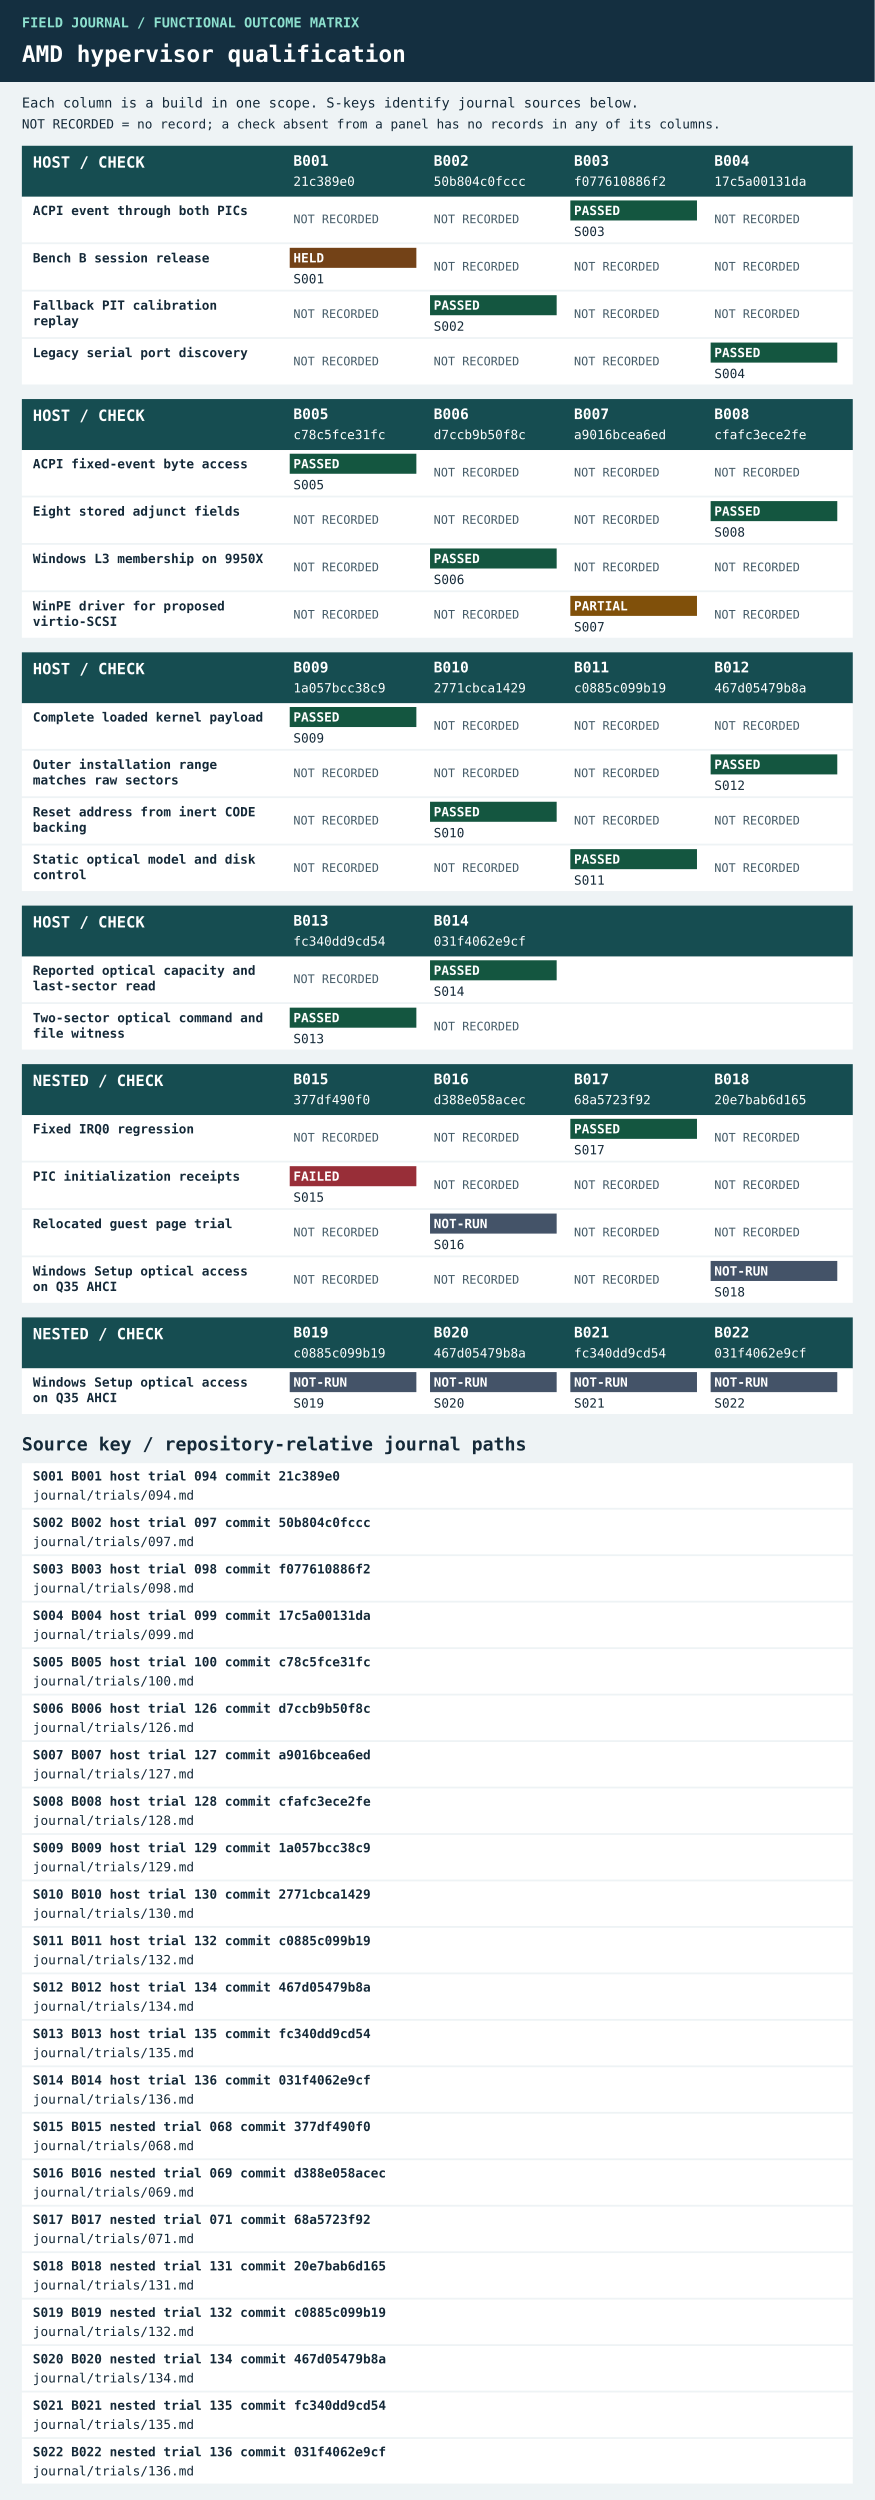
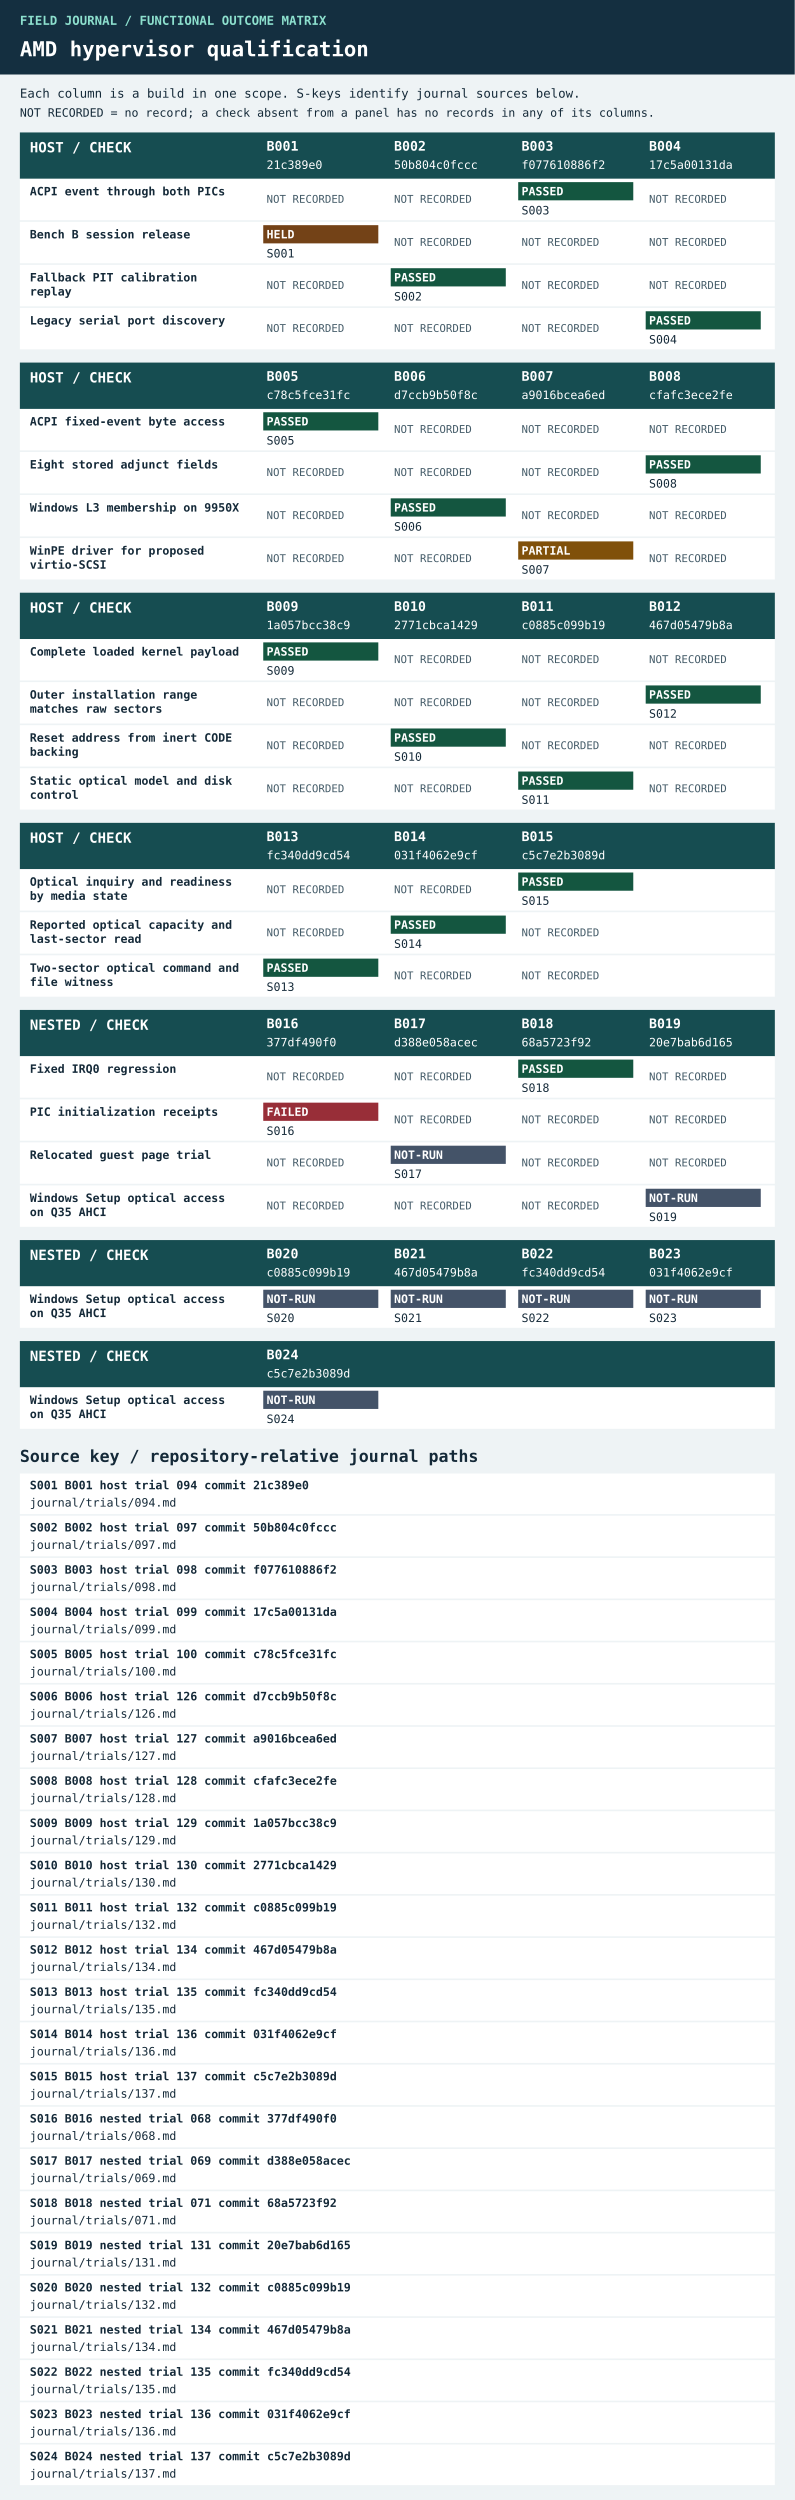
- <svg xmlns="http://www.w3.org/2000/svg" aria-labelledby="title desc" width="960" role="img" viewBox="0 0 960 2744" height="2744">
-   <rect x="0" y="0" width="960" height="2744" fill="#eef3f5" />
+ <svg xmlns="http://www.w3.org/2000/svg" aria-labelledby="title desc" width="960" role="img" viewBox="0 0 960 3020" height="3020">
+   <rect x="0" y="0" width="960" height="3020" fill="#eef3f5" />
  <rect x="0" y="0" width="960" height="90" fill="#142f40" />
  <text font-family="monospace" font-size="15" font-weight="700" x="24" y="30" fill="#8de0ce">FIELD JOURNAL   /   FUNCTIONAL OUTCOME MATRIX</text>
  <text font-family="monospace" font-size="25" font-weight="700" x="24" y="68" fill="#ffffff">AMD hypervisor qualification</text>
  <text font-family="monospace" font-size="15" font-weight="400" x="24" y="118" fill="#142938">Each column is a build in one scope. S-keys identify journal sources below.</text>
  <text font-family="monospace" font-size="14" font-weight="400" x="24" y="141" fill="#142938">NOT RECORDED = no record; a check absent from a panel has no records in any of its columns.</text>
  <rect x="24" y="160" width="912" height="56" fill="#164d51" />
  <text font-family="monospace" font-size="17" font-weight="700" x="36" y="184" fill="#ffffff">HOST   /   CHECK</text>
  <text font-family="monospace" font-size="16" font-weight="700" x="322" y="182" fill="#ffffff">B001</text>
  <text font-family="monospace" font-size="14" font-weight="400" x="322" y="204" fill="#ffffff">21c389e0</text>
  <text font-family="monospace" font-size="16" font-weight="700" x="476" y="182" fill="#ffffff">B002</text>
  <text font-family="monospace" font-size="14" font-weight="400" x="476" y="204" fill="#ffffff">50b804c0fccc</text>
  <text font-family="monospace" font-size="16" font-weight="700" x="630" y="182" fill="#ffffff">B003</text>
  <text font-family="monospace" font-size="14" font-weight="400" x="630" y="204" fill="#ffffff">f077610886f2</text>
  <text font-family="monospace" font-size="16" font-weight="700" x="784" y="182" fill="#ffffff">B004</text>
  <text font-family="monospace" font-size="14" font-weight="400" x="784" y="204" fill="#ffffff">17c5a00131da</text>
  <rect x="24" y="216" width="912" height="50" fill="#ffffff" />
  <text font-family="monospace" font-size="14" font-weight="700" x="36" y="236" fill="#142938">ACPI event through both PICs</text>
  <text font-family="monospace" font-size="13" font-weight="400" x="322" y="245" fill="#445b68">NOT RECORDED</text>
  <text font-family="monospace" font-size="13" font-weight="400" x="476" y="245" fill="#445b68">NOT RECORDED</text>
  <rect x="626" y="220" width="139" height="22" fill="#145640" />
  <text font-family="monospace" font-size="14" font-weight="700" x="630" y="236" fill="#ffffff">PASSED</text>
  <text font-family="monospace" font-size="14" font-weight="400" x="630" y="259" fill="#142938">S003</text>
  <text font-family="monospace" font-size="13" font-weight="400" x="784" y="245" fill="#445b68">NOT RECORDED</text>
  <rect x="24" y="268" width="912" height="50" fill="#ffffff" />
  <text font-family="monospace" font-size="14" font-weight="700" x="36" y="288" fill="#142938">Bench B session release</text>
  <rect x="318" y="272" width="139" height="22" fill="#734217" />
  <text font-family="monospace" font-size="14" font-weight="700" x="322" y="288" fill="#ffffff">HELD</text>
  <text font-family="monospace" font-size="14" font-weight="400" x="322" y="311" fill="#142938">S001</text>
  <text font-family="monospace" font-size="13" font-weight="400" x="476" y="297" fill="#445b68">NOT RECORDED</text>
  <text font-family="monospace" font-size="13" font-weight="400" x="630" y="297" fill="#445b68">NOT RECORDED</text>
  <text font-family="monospace" font-size="13" font-weight="400" x="784" y="297" fill="#445b68">NOT RECORDED</text>
  <rect x="24" y="320" width="912" height="50" fill="#ffffff" />
  <text font-family="monospace" font-size="14" font-weight="700" x="36" y="340" fill="#142938">Fallback PIT calibration</text>
  <text font-family="monospace" font-size="14" font-weight="700" x="36" y="357" fill="#142938">replay</text>
  <text font-family="monospace" font-size="13" font-weight="400" x="322" y="349" fill="#445b68">NOT RECORDED</text>
  <rect x="472" y="324" width="139" height="22" fill="#145640" />
  <text font-family="monospace" font-size="14" font-weight="700" x="476" y="340" fill="#ffffff">PASSED</text>
  <text font-family="monospace" font-size="14" font-weight="400" x="476" y="363" fill="#142938">S002</text>
  <text font-family="monospace" font-size="13" font-weight="400" x="630" y="349" fill="#445b68">NOT RECORDED</text>
  <text font-family="monospace" font-size="13" font-weight="400" x="784" y="349" fill="#445b68">NOT RECORDED</text>
  <rect x="24" y="372" width="912" height="50" fill="#ffffff" />
  <text font-family="monospace" font-size="14" font-weight="700" x="36" y="392" fill="#142938">Legacy serial port discovery</text>
  <text font-family="monospace" font-size="13" font-weight="400" x="322" y="401" fill="#445b68">NOT RECORDED</text>
  <text font-family="monospace" font-size="13" font-weight="400" x="476" y="401" fill="#445b68">NOT RECORDED</text>
  <text font-family="monospace" font-size="13" font-weight="400" x="630" y="401" fill="#445b68">NOT RECORDED</text>
  <rect x="780" y="376" width="139" height="22" fill="#145640" />
  <text font-family="monospace" font-size="14" font-weight="700" x="784" y="392" fill="#ffffff">PASSED</text>
  <text font-family="monospace" font-size="14" font-weight="400" x="784" y="415" fill="#142938">S004</text>
  <rect x="24" y="438" width="912" height="56" fill="#164d51" />
  <text font-family="monospace" font-size="17" font-weight="700" x="36" y="462" fill="#ffffff">HOST   /   CHECK</text>
  <text font-family="monospace" font-size="16" font-weight="700" x="322" y="460" fill="#ffffff">B005</text>
  <text font-family="monospace" font-size="14" font-weight="400" x="322" y="482" fill="#ffffff">c78c5fce31fc</text>
  <text font-family="monospace" font-size="16" font-weight="700" x="476" y="460" fill="#ffffff">B006</text>
  <text font-family="monospace" font-size="14" font-weight="400" x="476" y="482" fill="#ffffff">d7ccb9b50f8c</text>
  <text font-family="monospace" font-size="16" font-weight="700" x="630" y="460" fill="#ffffff">B007</text>
  <text font-family="monospace" font-size="14" font-weight="400" x="630" y="482" fill="#ffffff">a9016bcea6ed</text>
  <text font-family="monospace" font-size="16" font-weight="700" x="784" y="460" fill="#ffffff">B008</text>
  <text font-family="monospace" font-size="14" font-weight="400" x="784" y="482" fill="#ffffff">cfafc3ece2fe</text>
  <rect x="24" y="494" width="912" height="50" fill="#ffffff" />
  <text font-family="monospace" font-size="14" font-weight="700" x="36" y="514" fill="#142938">ACPI fixed-event byte access</text>
  <rect x="318" y="498" width="139" height="22" fill="#145640" />
  <text font-family="monospace" font-size="14" font-weight="700" x="322" y="514" fill="#ffffff">PASSED</text>
  <text font-family="monospace" font-size="14" font-weight="400" x="322" y="537" fill="#142938">S005</text>
  <text font-family="monospace" font-size="13" font-weight="400" x="476" y="523" fill="#445b68">NOT RECORDED</text>
  <text font-family="monospace" font-size="13" font-weight="400" x="630" y="523" fill="#445b68">NOT RECORDED</text>
  <text font-family="monospace" font-size="13" font-weight="400" x="784" y="523" fill="#445b68">NOT RECORDED</text>
  <rect x="24" y="546" width="912" height="50" fill="#ffffff" />
  <text font-family="monospace" font-size="14" font-weight="700" x="36" y="566" fill="#142938">Eight stored adjunct fields</text>
  <text font-family="monospace" font-size="13" font-weight="400" x="322" y="575" fill="#445b68">NOT RECORDED</text>
  <text font-family="monospace" font-size="13" font-weight="400" x="476" y="575" fill="#445b68">NOT RECORDED</text>
  <text font-family="monospace" font-size="13" font-weight="400" x="630" y="575" fill="#445b68">NOT RECORDED</text>
  <rect x="780" y="550" width="139" height="22" fill="#145640" />
  <text font-family="monospace" font-size="14" font-weight="700" x="784" y="566" fill="#ffffff">PASSED</text>
  <text font-family="monospace" font-size="14" font-weight="400" x="784" y="589" fill="#142938">S008</text>
  <rect x="24" y="598" width="912" height="50" fill="#ffffff" />
  <text font-family="monospace" font-size="14" font-weight="700" x="36" y="618" fill="#142938">Windows L3 membership on 9950X</text>
  <text font-family="monospace" font-size="13" font-weight="400" x="322" y="627" fill="#445b68">NOT RECORDED</text>
  <rect x="472" y="602" width="139" height="22" fill="#145640" />
  <text font-family="monospace" font-size="14" font-weight="700" x="476" y="618" fill="#ffffff">PASSED</text>
  <text font-family="monospace" font-size="14" font-weight="400" x="476" y="641" fill="#142938">S006</text>
  <text font-family="monospace" font-size="13" font-weight="400" x="630" y="627" fill="#445b68">NOT RECORDED</text>
  <text font-family="monospace" font-size="13" font-weight="400" x="784" y="627" fill="#445b68">NOT RECORDED</text>
  <rect x="24" y="650" width="912" height="50" fill="#ffffff" />
  <text font-family="monospace" font-size="14" font-weight="700" x="36" y="670" fill="#142938">WinPE driver for proposed</text>
  <text font-family="monospace" font-size="14" font-weight="700" x="36" y="687" fill="#142938">virtio-SCSI</text>
  <text font-family="monospace" font-size="13" font-weight="400" x="322" y="679" fill="#445b68">NOT RECORDED</text>
  <text font-family="monospace" font-size="13" font-weight="400" x="476" y="679" fill="#445b68">NOT RECORDED</text>
  <rect x="626" y="654" width="139" height="22" fill="#80500a" />
  <text font-family="monospace" font-size="14" font-weight="700" x="630" y="670" fill="#ffffff">PARTIAL</text>
  <text font-family="monospace" font-size="14" font-weight="400" x="630" y="693" fill="#142938">S007</text>
  <text font-family="monospace" font-size="13" font-weight="400" x="784" y="679" fill="#445b68">NOT RECORDED</text>
  <rect x="24" y="716" width="912" height="56" fill="#164d51" />
  <text font-family="monospace" font-size="17" font-weight="700" x="36" y="740" fill="#ffffff">HOST   /   CHECK</text>
  <text font-family="monospace" font-size="16" font-weight="700" x="322" y="738" fill="#ffffff">B009</text>
  <text font-family="monospace" font-size="14" font-weight="400" x="322" y="760" fill="#ffffff">1a057bcc38c9</text>
  <text font-family="monospace" font-size="16" font-weight="700" x="476" y="738" fill="#ffffff">B010</text>
  <text font-family="monospace" font-size="14" font-weight="400" x="476" y="760" fill="#ffffff">2771cbca1429</text>
  <text font-family="monospace" font-size="16" font-weight="700" x="630" y="738" fill="#ffffff">B011</text>
  <text font-family="monospace" font-size="14" font-weight="400" x="630" y="760" fill="#ffffff">c0885c099b19</text>
  <text font-family="monospace" font-size="16" font-weight="700" x="784" y="738" fill="#ffffff">B012</text>
  <text font-family="monospace" font-size="14" font-weight="400" x="784" y="760" fill="#ffffff">467d05479b8a</text>
  <rect x="24" y="772" width="912" height="50" fill="#ffffff" />
  <text font-family="monospace" font-size="14" font-weight="700" x="36" y="792" fill="#142938">Complete loaded kernel payload</text>
  <rect x="318" y="776" width="139" height="22" fill="#145640" />
  <text font-family="monospace" font-size="14" font-weight="700" x="322" y="792" fill="#ffffff">PASSED</text>
  <text font-family="monospace" font-size="14" font-weight="400" x="322" y="815" fill="#142938">S009</text>
  <text font-family="monospace" font-size="13" font-weight="400" x="476" y="801" fill="#445b68">NOT RECORDED</text>
  <text font-family="monospace" font-size="13" font-weight="400" x="630" y="801" fill="#445b68">NOT RECORDED</text>
  <text font-family="monospace" font-size="13" font-weight="400" x="784" y="801" fill="#445b68">NOT RECORDED</text>
  <rect x="24" y="824" width="912" height="50" fill="#ffffff" />
  <text font-family="monospace" font-size="14" font-weight="700" x="36" y="844" fill="#142938">Outer installation range</text>
  <text font-family="monospace" font-size="14" font-weight="700" x="36" y="861" fill="#142938">matches raw sectors</text>
  <text font-family="monospace" font-size="13" font-weight="400" x="322" y="853" fill="#445b68">NOT RECORDED</text>
  <text font-family="monospace" font-size="13" font-weight="400" x="476" y="853" fill="#445b68">NOT RECORDED</text>
  <text font-family="monospace" font-size="13" font-weight="400" x="630" y="853" fill="#445b68">NOT RECORDED</text>
  <rect x="780" y="828" width="139" height="22" fill="#145640" />
  <text font-family="monospace" font-size="14" font-weight="700" x="784" y="844" fill="#ffffff">PASSED</text>
  <text font-family="monospace" font-size="14" font-weight="400" x="784" y="867" fill="#142938">S012</text>
  <rect x="24" y="876" width="912" height="50" fill="#ffffff" />
  <text font-family="monospace" font-size="14" font-weight="700" x="36" y="896" fill="#142938">Reset address from inert CODE</text>
  <text font-family="monospace" font-size="14" font-weight="700" x="36" y="913" fill="#142938">backing</text>
  <text font-family="monospace" font-size="13" font-weight="400" x="322" y="905" fill="#445b68">NOT RECORDED</text>
  <rect x="472" y="880" width="139" height="22" fill="#145640" />
  <text font-family="monospace" font-size="14" font-weight="700" x="476" y="896" fill="#ffffff">PASSED</text>
  <text font-family="monospace" font-size="14" font-weight="400" x="476" y="919" fill="#142938">S010</text>
  <text font-family="monospace" font-size="13" font-weight="400" x="630" y="905" fill="#445b68">NOT RECORDED</text>
  <text font-family="monospace" font-size="13" font-weight="400" x="784" y="905" fill="#445b68">NOT RECORDED</text>
  <rect x="24" y="928" width="912" height="50" fill="#ffffff" />
  <text font-family="monospace" font-size="14" font-weight="700" x="36" y="948" fill="#142938">Static optical model and disk</text>
  <text font-family="monospace" font-size="14" font-weight="700" x="36" y="965" fill="#142938">control</text>
  <text font-family="monospace" font-size="13" font-weight="400" x="322" y="957" fill="#445b68">NOT RECORDED</text>
  <text font-family="monospace" font-size="13" font-weight="400" x="476" y="957" fill="#445b68">NOT RECORDED</text>
  <rect x="626" y="932" width="139" height="22" fill="#145640" />
  <text font-family="monospace" font-size="14" font-weight="700" x="630" y="948" fill="#ffffff">PASSED</text>
  <text font-family="monospace" font-size="14" font-weight="400" x="630" y="971" fill="#142938">S011</text>
  <text font-family="monospace" font-size="13" font-weight="400" x="784" y="957" fill="#445b68">NOT RECORDED</text>
  <rect x="24" y="994" width="912" height="56" fill="#164d51" />
  <text font-family="monospace" font-size="17" font-weight="700" x="36" y="1018" fill="#ffffff">HOST   /   CHECK</text>
  <text font-family="monospace" font-size="16" font-weight="700" x="322" y="1016" fill="#ffffff">B013</text>
  <text font-family="monospace" font-size="14" font-weight="400" x="322" y="1038" fill="#ffffff">fc340dd9cd54</text>
  <text font-family="monospace" font-size="16" font-weight="700" x="476" y="1016" fill="#ffffff">B014</text>
  <text font-family="monospace" font-size="14" font-weight="400" x="476" y="1038" fill="#ffffff">031f4062e9cf</text>
+   <text font-family="monospace" font-size="16" font-weight="700" x="630" y="1016" fill="#ffffff">B015</text>
+   <text font-family="monospace" font-size="14" font-weight="400" x="630" y="1038" fill="#ffffff">c5c7e2b3089d</text>
  <rect x="24" y="1050" width="912" height="50" fill="#ffffff" />
-   <text font-family="monospace" font-size="14" font-weight="700" x="36" y="1070" fill="#142938">Reported optical capacity and</text>
-   <text font-family="monospace" font-size="14" font-weight="700" x="36" y="1087" fill="#142938">last-sector read</text>
+   <text font-family="monospace" font-size="14" font-weight="700" x="36" y="1070" fill="#142938">Optical inquiry and readiness</text>
+   <text font-family="monospace" font-size="14" font-weight="700" x="36" y="1087" fill="#142938">by media state</text>
  <text font-family="monospace" font-size="13" font-weight="400" x="322" y="1079" fill="#445b68">NOT RECORDED</text>
-   <rect x="472" y="1054" width="139" height="22" fill="#145640" />
-   <text font-family="monospace" font-size="14" font-weight="700" x="476" y="1070" fill="#ffffff">PASSED</text>
-   <text font-family="monospace" font-size="14" font-weight="400" x="476" y="1093" fill="#142938">S014</text>
+   <text font-family="monospace" font-size="13" font-weight="400" x="476" y="1079" fill="#445b68">NOT RECORDED</text>
+   <rect x="626" y="1054" width="139" height="22" fill="#145640" />
+   <text font-family="monospace" font-size="14" font-weight="700" x="630" y="1070" fill="#ffffff">PASSED</text>
+   <text font-family="monospace" font-size="14" font-weight="400" x="630" y="1093" fill="#142938">S015</text>
  <rect x="24" y="1102" width="912" height="50" fill="#ffffff" />
-   <text font-family="monospace" font-size="14" font-weight="700" x="36" y="1122" fill="#142938">Two-sector optical command and</text>
-   <text font-family="monospace" font-size="14" font-weight="700" x="36" y="1139" fill="#142938">file witness</text>
-   <rect x="318" y="1106" width="139" height="22" fill="#145640" />
-   <text font-family="monospace" font-size="14" font-weight="700" x="322" y="1122" fill="#ffffff">PASSED</text>
-   <text font-family="monospace" font-size="14" font-weight="400" x="322" y="1145" fill="#142938">S013</text>
-   <text font-family="monospace" font-size="13" font-weight="400" x="476" y="1131" fill="#445b68">NOT RECORDED</text>
-   <rect x="24" y="1168" width="912" height="56" fill="#164d51" />
-   <text font-family="monospace" font-size="17" font-weight="700" x="36" y="1192" fill="#ffffff">NESTED   /   CHECK</text>
-   <text font-family="monospace" font-size="16" font-weight="700" x="322" y="1190" fill="#ffffff">B015</text>
-   <text font-family="monospace" font-size="14" font-weight="400" x="322" y="1212" fill="#ffffff">377df490f0</text>
-   <text font-family="monospace" font-size="16" font-weight="700" x="476" y="1190" fill="#ffffff">B016</text>
-   <text font-family="monospace" font-size="14" font-weight="400" x="476" y="1212" fill="#ffffff">d388e058acec</text>
-   <text font-family="monospace" font-size="16" font-weight="700" x="630" y="1190" fill="#ffffff">B017</text>
-   <text font-family="monospace" font-size="14" font-weight="400" x="630" y="1212" fill="#ffffff">68a5723f92</text>
-   <text font-family="monospace" font-size="16" font-weight="700" x="784" y="1190" fill="#ffffff">B018</text>
-   <text font-family="monospace" font-size="14" font-weight="400" x="784" y="1212" fill="#ffffff">20e7bab6d165</text>
-   <rect x="24" y="1224" width="912" height="50" fill="#ffffff" />
-   <text font-family="monospace" font-size="14" font-weight="700" x="36" y="1244" fill="#142938">Fixed IRQ0 regression</text>
-   <text font-family="monospace" font-size="13" font-weight="400" x="322" y="1253" fill="#445b68">NOT RECORDED</text>
-   <text font-family="monospace" font-size="13" font-weight="400" x="476" y="1253" fill="#445b68">NOT RECORDED</text>
-   <rect x="626" y="1228" width="139" height="22" fill="#145640" />
-   <text font-family="monospace" font-size="14" font-weight="700" x="630" y="1244" fill="#ffffff">PASSED</text>
-   <text font-family="monospace" font-size="14" font-weight="400" x="630" y="1267" fill="#142938">S017</text>
-   <text font-family="monospace" font-size="13" font-weight="400" x="784" y="1253" fill="#445b68">NOT RECORDED</text>
+   <text font-family="monospace" font-size="14" font-weight="700" x="36" y="1122" fill="#142938">Reported optical capacity and</text>
+   <text font-family="monospace" font-size="14" font-weight="700" x="36" y="1139" fill="#142938">last-sector read</text>
+   <text font-family="monospace" font-size="13" font-weight="400" x="322" y="1131" fill="#445b68">NOT RECORDED</text>
+   <rect x="472" y="1106" width="139" height="22" fill="#145640" />
+   <text font-family="monospace" font-size="14" font-weight="700" x="476" y="1122" fill="#ffffff">PASSED</text>
+   <text font-family="monospace" font-size="14" font-weight="400" x="476" y="1145" fill="#142938">S014</text>
+   <text font-family="monospace" font-size="13" font-weight="400" x="630" y="1131" fill="#445b68">NOT RECORDED</text>
+   <rect x="24" y="1154" width="912" height="50" fill="#ffffff" />
+   <text font-family="monospace" font-size="14" font-weight="700" x="36" y="1174" fill="#142938">Two-sector optical command and</text>
+   <text font-family="monospace" font-size="14" font-weight="700" x="36" y="1191" fill="#142938">file witness</text>
+   <rect x="318" y="1158" width="139" height="22" fill="#145640" />
+   <text font-family="monospace" font-size="14" font-weight="700" x="322" y="1174" fill="#ffffff">PASSED</text>
+   <text font-family="monospace" font-size="14" font-weight="400" x="322" y="1197" fill="#142938">S013</text>
+   <text font-family="monospace" font-size="13" font-weight="400" x="476" y="1183" fill="#445b68">NOT RECORDED</text>
+   <text font-family="monospace" font-size="13" font-weight="400" x="630" y="1183" fill="#445b68">NOT RECORDED</text>
+   <rect x="24" y="1220" width="912" height="56" fill="#164d51" />
+   <text font-family="monospace" font-size="17" font-weight="700" x="36" y="1244" fill="#ffffff">NESTED   /   CHECK</text>
+   <text font-family="monospace" font-size="16" font-weight="700" x="322" y="1242" fill="#ffffff">B016</text>
+   <text font-family="monospace" font-size="14" font-weight="400" x="322" y="1264" fill="#ffffff">377df490f0</text>
+   <text font-family="monospace" font-size="16" font-weight="700" x="476" y="1242" fill="#ffffff">B017</text>
+   <text font-family="monospace" font-size="14" font-weight="400" x="476" y="1264" fill="#ffffff">d388e058acec</text>
+   <text font-family="monospace" font-size="16" font-weight="700" x="630" y="1242" fill="#ffffff">B018</text>
+   <text font-family="monospace" font-size="14" font-weight="400" x="630" y="1264" fill="#ffffff">68a5723f92</text>
+   <text font-family="monospace" font-size="16" font-weight="700" x="784" y="1242" fill="#ffffff">B019</text>
+   <text font-family="monospace" font-size="14" font-weight="400" x="784" y="1264" fill="#ffffff">20e7bab6d165</text>
  <rect x="24" y="1276" width="912" height="50" fill="#ffffff" />
-   <text font-family="monospace" font-size="14" font-weight="700" x="36" y="1296" fill="#142938">PIC initialization receipts</text>
-   <rect x="318" y="1280" width="139" height="22" fill="#982e38" />
-   <text font-family="monospace" font-size="14" font-weight="700" x="322" y="1296" fill="#ffffff">FAILED</text>
-   <text font-family="monospace" font-size="14" font-weight="400" x="322" y="1319" fill="#142938">S015</text>
+   <text font-family="monospace" font-size="14" font-weight="700" x="36" y="1296" fill="#142938">Fixed IRQ0 regression</text>
+   <text font-family="monospace" font-size="13" font-weight="400" x="322" y="1305" fill="#445b68">NOT RECORDED</text>
  <text font-family="monospace" font-size="13" font-weight="400" x="476" y="1305" fill="#445b68">NOT RECORDED</text>
-   <text font-family="monospace" font-size="13" font-weight="400" x="630" y="1305" fill="#445b68">NOT RECORDED</text>
+   <rect x="626" y="1280" width="139" height="22" fill="#145640" />
+   <text font-family="monospace" font-size="14" font-weight="700" x="630" y="1296" fill="#ffffff">PASSED</text>
+   <text font-family="monospace" font-size="14" font-weight="400" x="630" y="1319" fill="#142938">S018</text>
  <text font-family="monospace" font-size="13" font-weight="400" x="784" y="1305" fill="#445b68">NOT RECORDED</text>
  <rect x="24" y="1328" width="912" height="50" fill="#ffffff" />
-   <text font-family="monospace" font-size="14" font-weight="700" x="36" y="1348" fill="#142938">Relocated guest page trial</text>
-   <text font-family="monospace" font-size="13" font-weight="400" x="322" y="1357" fill="#445b68">NOT RECORDED</text>
-   <rect x="472" y="1332" width="139" height="22" fill="#445368" />
-   <text font-family="monospace" font-size="14" font-weight="700" x="476" y="1348" fill="#ffffff">NOT-RUN</text>
-   <text font-family="monospace" font-size="14" font-weight="400" x="476" y="1371" fill="#142938">S016</text>
+   <text font-family="monospace" font-size="14" font-weight="700" x="36" y="1348" fill="#142938">PIC initialization receipts</text>
+   <rect x="318" y="1332" width="139" height="22" fill="#982e38" />
+   <text font-family="monospace" font-size="14" font-weight="700" x="322" y="1348" fill="#ffffff">FAILED</text>
+   <text font-family="monospace" font-size="14" font-weight="400" x="322" y="1371" fill="#142938">S016</text>
+   <text font-family="monospace" font-size="13" font-weight="400" x="476" y="1357" fill="#445b68">NOT RECORDED</text>
  <text font-family="monospace" font-size="13" font-weight="400" x="630" y="1357" fill="#445b68">NOT RECORDED</text>
  <text font-family="monospace" font-size="13" font-weight="400" x="784" y="1357" fill="#445b68">NOT RECORDED</text>
  <rect x="24" y="1380" width="912" height="50" fill="#ffffff" />
-   <text font-family="monospace" font-size="14" font-weight="700" x="36" y="1400" fill="#142938">Windows Setup optical access</text>
-   <text font-family="monospace" font-size="14" font-weight="700" x="36" y="1417" fill="#142938">on Q35 AHCI</text>
+   <text font-family="monospace" font-size="14" font-weight="700" x="36" y="1400" fill="#142938">Relocated guest page trial</text>
  <text font-family="monospace" font-size="13" font-weight="400" x="322" y="1409" fill="#445b68">NOT RECORDED</text>
-   <text font-family="monospace" font-size="13" font-weight="400" x="476" y="1409" fill="#445b68">NOT RECORDED</text>
+   <rect x="472" y="1384" width="139" height="22" fill="#445368" />
+   <text font-family="monospace" font-size="14" font-weight="700" x="476" y="1400" fill="#ffffff">NOT-RUN</text>
+   <text font-family="monospace" font-size="14" font-weight="400" x="476" y="1423" fill="#142938">S017</text>
  <text font-family="monospace" font-size="13" font-weight="400" x="630" y="1409" fill="#445b68">NOT RECORDED</text>
-   <rect x="780" y="1384" width="139" height="22" fill="#445368" />
-   <text font-family="monospace" font-size="14" font-weight="700" x="784" y="1400" fill="#ffffff">NOT-RUN</text>
-   <text font-family="monospace" font-size="14" font-weight="400" x="784" y="1423" fill="#142938">S018</text>
-   <rect x="24" y="1446" width="912" height="56" fill="#164d51" />
-   <text font-family="monospace" font-size="17" font-weight="700" x="36" y="1470" fill="#ffffff">NESTED   /   CHECK</text>
-   <text font-family="monospace" font-size="16" font-weight="700" x="322" y="1468" fill="#ffffff">B019</text>
-   <text font-family="monospace" font-size="14" font-weight="400" x="322" y="1490" fill="#ffffff">c0885c099b19</text>
-   <text font-family="monospace" font-size="16" font-weight="700" x="476" y="1468" fill="#ffffff">B020</text>
-   <text font-family="monospace" font-size="14" font-weight="400" x="476" y="1490" fill="#ffffff">467d05479b8a</text>
-   <text font-family="monospace" font-size="16" font-weight="700" x="630" y="1468" fill="#ffffff">B021</text>
-   <text font-family="monospace" font-size="14" font-weight="400" x="630" y="1490" fill="#ffffff">fc340dd9cd54</text>
-   <text font-family="monospace" font-size="16" font-weight="700" x="784" y="1468" fill="#ffffff">B022</text>
-   <text font-family="monospace" font-size="14" font-weight="400" x="784" y="1490" fill="#ffffff">031f4062e9cf</text>
-   <rect x="24" y="1502" width="912" height="50" fill="#ffffff" />
-   <text font-family="monospace" font-size="14" font-weight="700" x="36" y="1522" fill="#142938">Windows Setup optical access</text>
-   <text font-family="monospace" font-size="14" font-weight="700" x="36" y="1539" fill="#142938">on Q35 AHCI</text>
-   <rect x="318" y="1506" width="139" height="22" fill="#445368" />
-   <text font-family="monospace" font-size="14" font-weight="700" x="322" y="1522" fill="#ffffff">NOT-RUN</text>
-   <text font-family="monospace" font-size="14" font-weight="400" x="322" y="1545" fill="#142938">S019</text>
-   <rect x="472" y="1506" width="139" height="22" fill="#445368" />
-   <text font-family="monospace" font-size="14" font-weight="700" x="476" y="1522" fill="#ffffff">NOT-RUN</text>
-   <text font-family="monospace" font-size="14" font-weight="400" x="476" y="1545" fill="#142938">S020</text>
-   <rect x="626" y="1506" width="139" height="22" fill="#445368" />
-   <text font-family="monospace" font-size="14" font-weight="700" x="630" y="1522" fill="#ffffff">NOT-RUN</text>
-   <text font-family="monospace" font-size="14" font-weight="400" x="630" y="1545" fill="#142938">S021</text>
-   <rect x="780" y="1506" width="139" height="22" fill="#445368" />
-   <text font-family="monospace" font-size="14" font-weight="700" x="784" y="1522" fill="#ffffff">NOT-RUN</text>
-   <text font-family="monospace" font-size="14" font-weight="400" x="784" y="1545" fill="#142938">S022</text>
-   <text font-family="monospace" font-size="20" font-weight="700" x="24" y="1592" fill="#142938">Source key   /   repository-relative journal paths</text>
-   <rect x="24" y="1606" width="912" height="49" fill="#ffffff" />
-   <text font-family="monospace" font-size="14" font-weight="700" x="36" y="1625" fill="#142938">S001   B001   host   trial 094   commit 21c389e0</text>
-   <text font-family="monospace" font-size="14" font-weight="400" x="36" y="1646" fill="#142938">journal/trials/094.md</text>
-   <rect x="24" y="1657" width="912" height="49" fill="#ffffff" />
-   <text font-family="monospace" font-size="14" font-weight="700" x="36" y="1676" fill="#142938">S002   B002   host   trial 097   commit 50b804c0fccc</text>
-   <text font-family="monospace" font-size="14" font-weight="400" x="36" y="1697" fill="#142938">journal/trials/097.md</text>
-   <rect x="24" y="1708" width="912" height="49" fill="#ffffff" />
-   <text font-family="monospace" font-size="14" font-weight="700" x="36" y="1727" fill="#142938">S003   B003   host   trial 098   commit f077610886f2</text>
-   <text font-family="monospace" font-size="14" font-weight="400" x="36" y="1748" fill="#142938">journal/trials/098.md</text>
-   <rect x="24" y="1759" width="912" height="49" fill="#ffffff" />
-   <text font-family="monospace" font-size="14" font-weight="700" x="36" y="1778" fill="#142938">S004   B004   host   trial 099   commit 17c5a00131da</text>
-   <text font-family="monospace" font-size="14" font-weight="400" x="36" y="1799" fill="#142938">journal/trials/099.md</text>
-   <rect x="24" y="1810" width="912" height="49" fill="#ffffff" />
-   <text font-family="monospace" font-size="14" font-weight="700" x="36" y="1829" fill="#142938">S005   B005   host   trial 100   commit c78c5fce31fc</text>
-   <text font-family="monospace" font-size="14" font-weight="400" x="36" y="1850" fill="#142938">journal/trials/100.md</text>
-   <rect x="24" y="1861" width="912" height="49" fill="#ffffff" />
-   <text font-family="monospace" font-size="14" font-weight="700" x="36" y="1880" fill="#142938">S006   B006   host   trial 126   commit d7ccb9b50f8c</text>
-   <text font-family="monospace" font-size="14" font-weight="400" x="36" y="1901" fill="#142938">journal/trials/126.md</text>
-   <rect x="24" y="1912" width="912" height="49" fill="#ffffff" />
-   <text font-family="monospace" font-size="14" font-weight="700" x="36" y="1931" fill="#142938">S007   B007   host   trial 127   commit a9016bcea6ed</text>
-   <text font-family="monospace" font-size="14" font-weight="400" x="36" y="1952" fill="#142938">journal/trials/127.md</text>
-   <rect x="24" y="1963" width="912" height="49" fill="#ffffff" />
-   <text font-family="monospace" font-size="14" font-weight="700" x="36" y="1982" fill="#142938">S008   B008   host   trial 128   commit cfafc3ece2fe</text>
-   <text font-family="monospace" font-size="14" font-weight="400" x="36" y="2003" fill="#142938">journal/trials/128.md</text>
-   <rect x="24" y="2014" width="912" height="49" fill="#ffffff" />
-   <text font-family="monospace" font-size="14" font-weight="700" x="36" y="2033" fill="#142938">S009   B009   host   trial 129   commit 1a057bcc38c9</text>
-   <text font-family="monospace" font-size="14" font-weight="400" x="36" y="2054" fill="#142938">journal/trials/129.md</text>
-   <rect x="24" y="2065" width="912" height="49" fill="#ffffff" />
-   <text font-family="monospace" font-size="14" font-weight="700" x="36" y="2084" fill="#142938">S010   B010   host   trial 130   commit 2771cbca1429</text>
-   <text font-family="monospace" font-size="14" font-weight="400" x="36" y="2105" fill="#142938">journal/trials/130.md</text>
-   <rect x="24" y="2116" width="912" height="49" fill="#ffffff" />
-   <text font-family="monospace" font-size="14" font-weight="700" x="36" y="2135" fill="#142938">S011   B011   host   trial 132   commit c0885c099b19</text>
-   <text font-family="monospace" font-size="14" font-weight="400" x="36" y="2156" fill="#142938">journal/trials/132.md</text>
-   <rect x="24" y="2167" width="912" height="49" fill="#ffffff" />
-   <text font-family="monospace" font-size="14" font-weight="700" x="36" y="2186" fill="#142938">S012   B012   host   trial 134   commit 467d05479b8a</text>
-   <text font-family="monospace" font-size="14" font-weight="400" x="36" y="2207" fill="#142938">journal/trials/134.md</text>
-   <rect x="24" y="2218" width="912" height="49" fill="#ffffff" />
-   <text font-family="monospace" font-size="14" font-weight="700" x="36" y="2237" fill="#142938">S013   B013   host   trial 135   commit fc340dd9cd54</text>
-   <text font-family="monospace" font-size="14" font-weight="400" x="36" y="2258" fill="#142938">journal/trials/135.md</text>
-   <rect x="24" y="2269" width="912" height="49" fill="#ffffff" />
-   <text font-family="monospace" font-size="14" font-weight="700" x="36" y="2288" fill="#142938">S014   B014   host   trial 136   commit 031f4062e9cf</text>
-   <text font-family="monospace" font-size="14" font-weight="400" x="36" y="2309" fill="#142938">journal/trials/136.md</text>
-   <rect x="24" y="2320" width="912" height="49" fill="#ffffff" />
-   <text font-family="monospace" font-size="14" font-weight="700" x="36" y="2339" fill="#142938">S015   B015   nested   trial 068   commit 377df490f0</text>
-   <text font-family="monospace" font-size="14" font-weight="400" x="36" y="2360" fill="#142938">journal/trials/068.md</text>
-   <rect x="24" y="2371" width="912" height="49" fill="#ffffff" />
-   <text font-family="monospace" font-size="14" font-weight="700" x="36" y="2390" fill="#142938">S016   B016   nested   trial 069   commit d388e058acec</text>
-   <text font-family="monospace" font-size="14" font-weight="400" x="36" y="2411" fill="#142938">journal/trials/069.md</text>
-   <rect x="24" y="2422" width="912" height="49" fill="#ffffff" />
-   <text font-family="monospace" font-size="14" font-weight="700" x="36" y="2441" fill="#142938">S017   B017   nested   trial 071   commit 68a5723f92</text>
-   <text font-family="monospace" font-size="14" font-weight="400" x="36" y="2462" fill="#142938">journal/trials/071.md</text>
-   <rect x="24" y="2473" width="912" height="49" fill="#ffffff" />
-   <text font-family="monospace" font-size="14" font-weight="700" x="36" y="2492" fill="#142938">S018   B018   nested   trial 131   commit 20e7bab6d165</text>
-   <text font-family="monospace" font-size="14" font-weight="400" x="36" y="2513" fill="#142938">journal/trials/131.md</text>
-   <rect x="24" y="2524" width="912" height="49" fill="#ffffff" />
-   <text font-family="monospace" font-size="14" font-weight="700" x="36" y="2543" fill="#142938">S019   B019   nested   trial 132   commit c0885c099b19</text>
-   <text font-family="monospace" font-size="14" font-weight="400" x="36" y="2564" fill="#142938">journal/trials/132.md</text>
-   <rect x="24" y="2575" width="912" height="49" fill="#ffffff" />
-   <text font-family="monospace" font-size="14" font-weight="700" x="36" y="2594" fill="#142938">S020   B020   nested   trial 134   commit 467d05479b8a</text>
-   <text font-family="monospace" font-size="14" font-weight="400" x="36" y="2615" fill="#142938">journal/trials/134.md</text>
-   <rect x="24" y="2626" width="912" height="49" fill="#ffffff" />
-   <text font-family="monospace" font-size="14" font-weight="700" x="36" y="2645" fill="#142938">S021   B021   nested   trial 135   commit fc340dd9cd54</text>
-   <text font-family="monospace" font-size="14" font-weight="400" x="36" y="2666" fill="#142938">journal/trials/135.md</text>
-   <rect x="24" y="2677" width="912" height="49" fill="#ffffff" />
-   <text font-family="monospace" font-size="14" font-weight="700" x="36" y="2696" fill="#142938">S022   B022   nested   trial 136   commit 031f4062e9cf</text>
-   <text font-family="monospace" font-size="14" font-weight="400" x="36" y="2717" fill="#142938">journal/trials/136.md</text>
+   <text font-family="monospace" font-size="13" font-weight="400" x="784" y="1409" fill="#445b68">NOT RECORDED</text>
+   <rect x="24" y="1432" width="912" height="50" fill="#ffffff" />
+   <text font-family="monospace" font-size="14" font-weight="700" x="36" y="1452" fill="#142938">Windows Setup optical access</text>
+   <text font-family="monospace" font-size="14" font-weight="700" x="36" y="1469" fill="#142938">on Q35 AHCI</text>
+   <text font-family="monospace" font-size="13" font-weight="400" x="322" y="1461" fill="#445b68">NOT RECORDED</text>
+   <text font-family="monospace" font-size="13" font-weight="400" x="476" y="1461" fill="#445b68">NOT RECORDED</text>
+   <text font-family="monospace" font-size="13" font-weight="400" x="630" y="1461" fill="#445b68">NOT RECORDED</text>
+   <rect x="780" y="1436" width="139" height="22" fill="#445368" />
+   <text font-family="monospace" font-size="14" font-weight="700" x="784" y="1452" fill="#ffffff">NOT-RUN</text>
+   <text font-family="monospace" font-size="14" font-weight="400" x="784" y="1475" fill="#142938">S019</text>
+   <rect x="24" y="1498" width="912" height="56" fill="#164d51" />
+   <text font-family="monospace" font-size="17" font-weight="700" x="36" y="1522" fill="#ffffff">NESTED   /   CHECK</text>
+   <text font-family="monospace" font-size="16" font-weight="700" x="322" y="1520" fill="#ffffff">B020</text>
+   <text font-family="monospace" font-size="14" font-weight="400" x="322" y="1542" fill="#ffffff">c0885c099b19</text>
+   <text font-family="monospace" font-size="16" font-weight="700" x="476" y="1520" fill="#ffffff">B021</text>
+   <text font-family="monospace" font-size="14" font-weight="400" x="476" y="1542" fill="#ffffff">467d05479b8a</text>
+   <text font-family="monospace" font-size="16" font-weight="700" x="630" y="1520" fill="#ffffff">B022</text>
+   <text font-family="monospace" font-size="14" font-weight="400" x="630" y="1542" fill="#ffffff">fc340dd9cd54</text>
+   <text font-family="monospace" font-size="16" font-weight="700" x="784" y="1520" fill="#ffffff">B023</text>
+   <text font-family="monospace" font-size="14" font-weight="400" x="784" y="1542" fill="#ffffff">031f4062e9cf</text>
+   <rect x="24" y="1554" width="912" height="50" fill="#ffffff" />
+   <text font-family="monospace" font-size="14" font-weight="700" x="36" y="1574" fill="#142938">Windows Setup optical access</text>
+   <text font-family="monospace" font-size="14" font-weight="700" x="36" y="1591" fill="#142938">on Q35 AHCI</text>
+   <rect x="318" y="1558" width="139" height="22" fill="#445368" />
+   <text font-family="monospace" font-size="14" font-weight="700" x="322" y="1574" fill="#ffffff">NOT-RUN</text>
+   <text font-family="monospace" font-size="14" font-weight="400" x="322" y="1597" fill="#142938">S020</text>
+   <rect x="472" y="1558" width="139" height="22" fill="#445368" />
+   <text font-family="monospace" font-size="14" font-weight="700" x="476" y="1574" fill="#ffffff">NOT-RUN</text>
+   <text font-family="monospace" font-size="14" font-weight="400" x="476" y="1597" fill="#142938">S021</text>
+   <rect x="626" y="1558" width="139" height="22" fill="#445368" />
+   <text font-family="monospace" font-size="14" font-weight="700" x="630" y="1574" fill="#ffffff">NOT-RUN</text>
+   <text font-family="monospace" font-size="14" font-weight="400" x="630" y="1597" fill="#142938">S022</text>
+   <rect x="780" y="1558" width="139" height="22" fill="#445368" />
+   <text font-family="monospace" font-size="14" font-weight="700" x="784" y="1574" fill="#ffffff">NOT-RUN</text>
+   <text font-family="monospace" font-size="14" font-weight="400" x="784" y="1597" fill="#142938">S023</text>
+   <rect x="24" y="1620" width="912" height="56" fill="#164d51" />
+   <text font-family="monospace" font-size="17" font-weight="700" x="36" y="1644" fill="#ffffff">NESTED   /   CHECK</text>
+   <text font-family="monospace" font-size="16" font-weight="700" x="322" y="1642" fill="#ffffff">B024</text>
+   <text font-family="monospace" font-size="14" font-weight="400" x="322" y="1664" fill="#ffffff">c5c7e2b3089d</text>
+   <rect x="24" y="1676" width="912" height="50" fill="#ffffff" />
+   <text font-family="monospace" font-size="14" font-weight="700" x="36" y="1696" fill="#142938">Windows Setup optical access</text>
+   <text font-family="monospace" font-size="14" font-weight="700" x="36" y="1713" fill="#142938">on Q35 AHCI</text>
+   <rect x="318" y="1680" width="139" height="22" fill="#445368" />
+   <text font-family="monospace" font-size="14" font-weight="700" x="322" y="1696" fill="#ffffff">NOT-RUN</text>
+   <text font-family="monospace" font-size="14" font-weight="400" x="322" y="1719" fill="#142938">S024</text>
+   <text font-family="monospace" font-size="20" font-weight="700" x="24" y="1766" fill="#142938">Source key   /   repository-relative journal paths</text>
+   <rect x="24" y="1780" width="912" height="49" fill="#ffffff" />
+   <text font-family="monospace" font-size="14" font-weight="700" x="36" y="1799" fill="#142938">S001   B001   host   trial 094   commit 21c389e0</text>
+   <text font-family="monospace" font-size="14" font-weight="400" x="36" y="1820" fill="#142938">journal/trials/094.md</text>
+   <rect x="24" y="1831" width="912" height="49" fill="#ffffff" />
+   <text font-family="monospace" font-size="14" font-weight="700" x="36" y="1850" fill="#142938">S002   B002   host   trial 097   commit 50b804c0fccc</text>
+   <text font-family="monospace" font-size="14" font-weight="400" x="36" y="1871" fill="#142938">journal/trials/097.md</text>
+   <rect x="24" y="1882" width="912" height="49" fill="#ffffff" />
+   <text font-family="monospace" font-size="14" font-weight="700" x="36" y="1901" fill="#142938">S003   B003   host   trial 098   commit f077610886f2</text>
+   <text font-family="monospace" font-size="14" font-weight="400" x="36" y="1922" fill="#142938">journal/trials/098.md</text>
+   <rect x="24" y="1933" width="912" height="49" fill="#ffffff" />
+   <text font-family="monospace" font-size="14" font-weight="700" x="36" y="1952" fill="#142938">S004   B004   host   trial 099   commit 17c5a00131da</text>
+   <text font-family="monospace" font-size="14" font-weight="400" x="36" y="1973" fill="#142938">journal/trials/099.md</text>
+   <rect x="24" y="1984" width="912" height="49" fill="#ffffff" />
+   <text font-family="monospace" font-size="14" font-weight="700" x="36" y="2003" fill="#142938">S005   B005   host   trial 100   commit c78c5fce31fc</text>
+   <text font-family="monospace" font-size="14" font-weight="400" x="36" y="2024" fill="#142938">journal/trials/100.md</text>
+   <rect x="24" y="2035" width="912" height="49" fill="#ffffff" />
+   <text font-family="monospace" font-size="14" font-weight="700" x="36" y="2054" fill="#142938">S006   B006   host   trial 126   commit d7ccb9b50f8c</text>
+   <text font-family="monospace" font-size="14" font-weight="400" x="36" y="2075" fill="#142938">journal/trials/126.md</text>
+   <rect x="24" y="2086" width="912" height="49" fill="#ffffff" />
+   <text font-family="monospace" font-size="14" font-weight="700" x="36" y="2105" fill="#142938">S007   B007   host   trial 127   commit a9016bcea6ed</text>
+   <text font-family="monospace" font-size="14" font-weight="400" x="36" y="2126" fill="#142938">journal/trials/127.md</text>
+   <rect x="24" y="2137" width="912" height="49" fill="#ffffff" />
+   <text font-family="monospace" font-size="14" font-weight="700" x="36" y="2156" fill="#142938">S008   B008   host   trial 128   commit cfafc3ece2fe</text>
+   <text font-family="monospace" font-size="14" font-weight="400" x="36" y="2177" fill="#142938">journal/trials/128.md</text>
+   <rect x="24" y="2188" width="912" height="49" fill="#ffffff" />
+   <text font-family="monospace" font-size="14" font-weight="700" x="36" y="2207" fill="#142938">S009   B009   host   trial 129   commit 1a057bcc38c9</text>
+   <text font-family="monospace" font-size="14" font-weight="400" x="36" y="2228" fill="#142938">journal/trials/129.md</text>
+   <rect x="24" y="2239" width="912" height="49" fill="#ffffff" />
+   <text font-family="monospace" font-size="14" font-weight="700" x="36" y="2258" fill="#142938">S010   B010   host   trial 130   commit 2771cbca1429</text>
+   <text font-family="monospace" font-size="14" font-weight="400" x="36" y="2279" fill="#142938">journal/trials/130.md</text>
+   <rect x="24" y="2290" width="912" height="49" fill="#ffffff" />
+   <text font-family="monospace" font-size="14" font-weight="700" x="36" y="2309" fill="#142938">S011   B011   host   trial 132   commit c0885c099b19</text>
+   <text font-family="monospace" font-size="14" font-weight="400" x="36" y="2330" fill="#142938">journal/trials/132.md</text>
+   <rect x="24" y="2341" width="912" height="49" fill="#ffffff" />
+   <text font-family="monospace" font-size="14" font-weight="700" x="36" y="2360" fill="#142938">S012   B012   host   trial 134   commit 467d05479b8a</text>
+   <text font-family="monospace" font-size="14" font-weight="400" x="36" y="2381" fill="#142938">journal/trials/134.md</text>
+   <rect x="24" y="2392" width="912" height="49" fill="#ffffff" />
+   <text font-family="monospace" font-size="14" font-weight="700" x="36" y="2411" fill="#142938">S013   B013   host   trial 135   commit fc340dd9cd54</text>
+   <text font-family="monospace" font-size="14" font-weight="400" x="36" y="2432" fill="#142938">journal/trials/135.md</text>
+   <rect x="24" y="2443" width="912" height="49" fill="#ffffff" />
+   <text font-family="monospace" font-size="14" font-weight="700" x="36" y="2462" fill="#142938">S014   B014   host   trial 136   commit 031f4062e9cf</text>
+   <text font-family="monospace" font-size="14" font-weight="400" x="36" y="2483" fill="#142938">journal/trials/136.md</text>
+   <rect x="24" y="2494" width="912" height="49" fill="#ffffff" />
+   <text font-family="monospace" font-size="14" font-weight="700" x="36" y="2513" fill="#142938">S015   B015   host   trial 137   commit c5c7e2b3089d</text>
+   <text font-family="monospace" font-size="14" font-weight="400" x="36" y="2534" fill="#142938">journal/trials/137.md</text>
+   <rect x="24" y="2545" width="912" height="49" fill="#ffffff" />
+   <text font-family="monospace" font-size="14" font-weight="700" x="36" y="2564" fill="#142938">S016   B016   nested   trial 068   commit 377df490f0</text>
+   <text font-family="monospace" font-size="14" font-weight="400" x="36" y="2585" fill="#142938">journal/trials/068.md</text>
+   <rect x="24" y="2596" width="912" height="49" fill="#ffffff" />
+   <text font-family="monospace" font-size="14" font-weight="700" x="36" y="2615" fill="#142938">S017   B017   nested   trial 069   commit d388e058acec</text>
+   <text font-family="monospace" font-size="14" font-weight="400" x="36" y="2636" fill="#142938">journal/trials/069.md</text>
+   <rect x="24" y="2647" width="912" height="49" fill="#ffffff" />
+   <text font-family="monospace" font-size="14" font-weight="700" x="36" y="2666" fill="#142938">S018   B018   nested   trial 071   commit 68a5723f92</text>
+   <text font-family="monospace" font-size="14" font-weight="400" x="36" y="2687" fill="#142938">journal/trials/071.md</text>
+   <rect x="24" y="2698" width="912" height="49" fill="#ffffff" />
+   <text font-family="monospace" font-size="14" font-weight="700" x="36" y="2717" fill="#142938">S019   B019   nested   trial 131   commit 20e7bab6d165</text>
+   <text font-family="monospace" font-size="14" font-weight="400" x="36" y="2738" fill="#142938">journal/trials/131.md</text>
+   <rect x="24" y="2749" width="912" height="49" fill="#ffffff" />
+   <text font-family="monospace" font-size="14" font-weight="700" x="36" y="2768" fill="#142938">S020   B020   nested   trial 132   commit c0885c099b19</text>
+   <text font-family="monospace" font-size="14" font-weight="400" x="36" y="2789" fill="#142938">journal/trials/132.md</text>
+   <rect x="24" y="2800" width="912" height="49" fill="#ffffff" />
+   <text font-family="monospace" font-size="14" font-weight="700" x="36" y="2819" fill="#142938">S021   B021   nested   trial 134   commit 467d05479b8a</text>
+   <text font-family="monospace" font-size="14" font-weight="400" x="36" y="2840" fill="#142938">journal/trials/134.md</text>
+   <rect x="24" y="2851" width="912" height="49" fill="#ffffff" />
+   <text font-family="monospace" font-size="14" font-weight="700" x="36" y="2870" fill="#142938">S022   B022   nested   trial 135   commit fc340dd9cd54</text>
+   <text font-family="monospace" font-size="14" font-weight="400" x="36" y="2891" fill="#142938">journal/trials/135.md</text>
+   <rect x="24" y="2902" width="912" height="49" fill="#ffffff" />
+   <text font-family="monospace" font-size="14" font-weight="700" x="36" y="2921" fill="#142938">S023   B023   nested   trial 136   commit 031f4062e9cf</text>
+   <text font-family="monospace" font-size="14" font-weight="400" x="36" y="2942" fill="#142938">journal/trials/136.md</text>
+   <rect x="24" y="2953" width="912" height="49" fill="#ffffff" />
+   <text font-family="monospace" font-size="14" font-weight="700" x="36" y="2972" fill="#142938">S024   B024   nested   trial 137   commit c5c7e2b3089d</text>
+   <text font-family="monospace" font-size="14" font-weight="400" x="36" y="2993" fill="#142938">journal/trials/137.md</text>
</svg>
